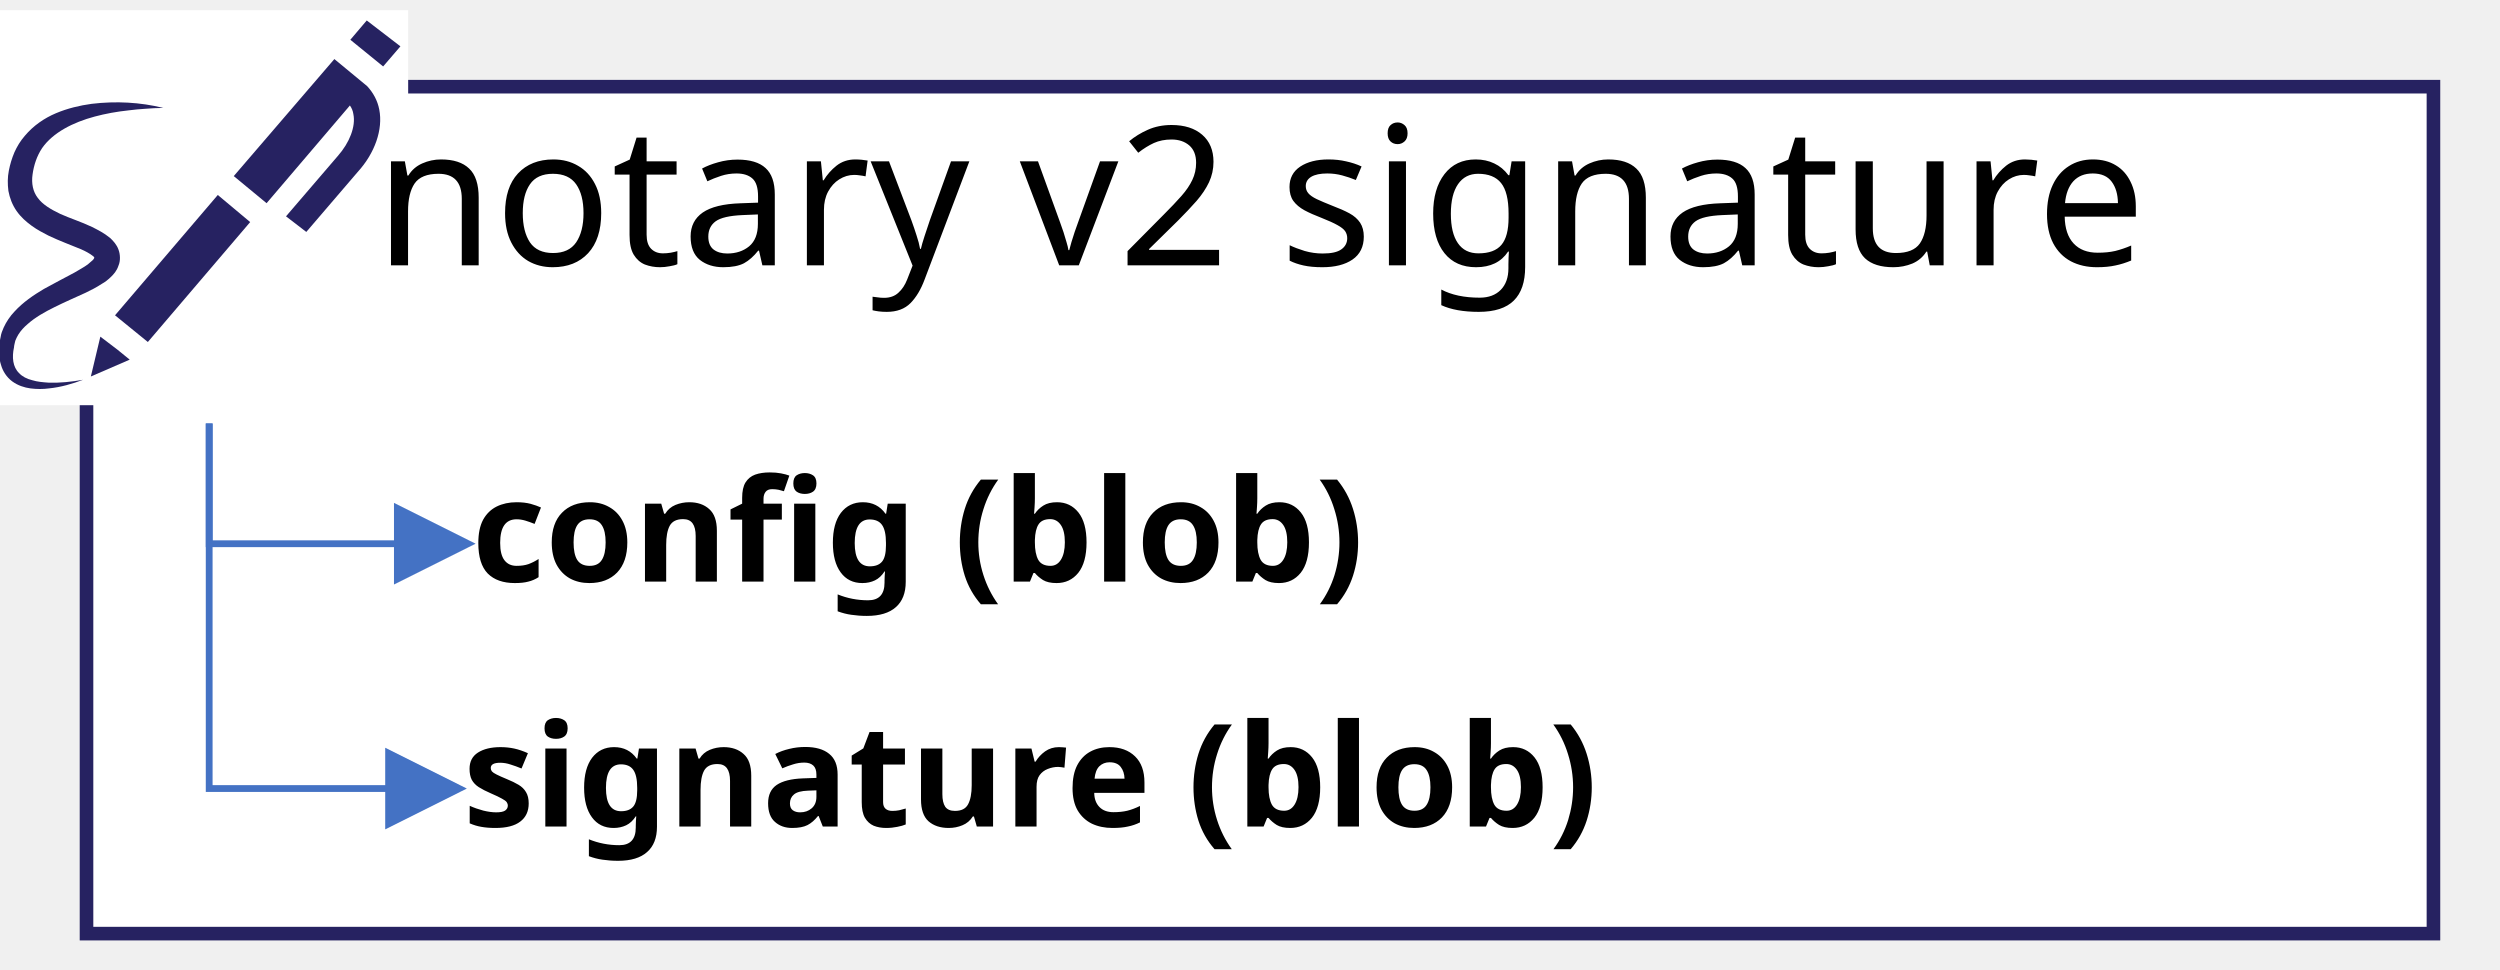
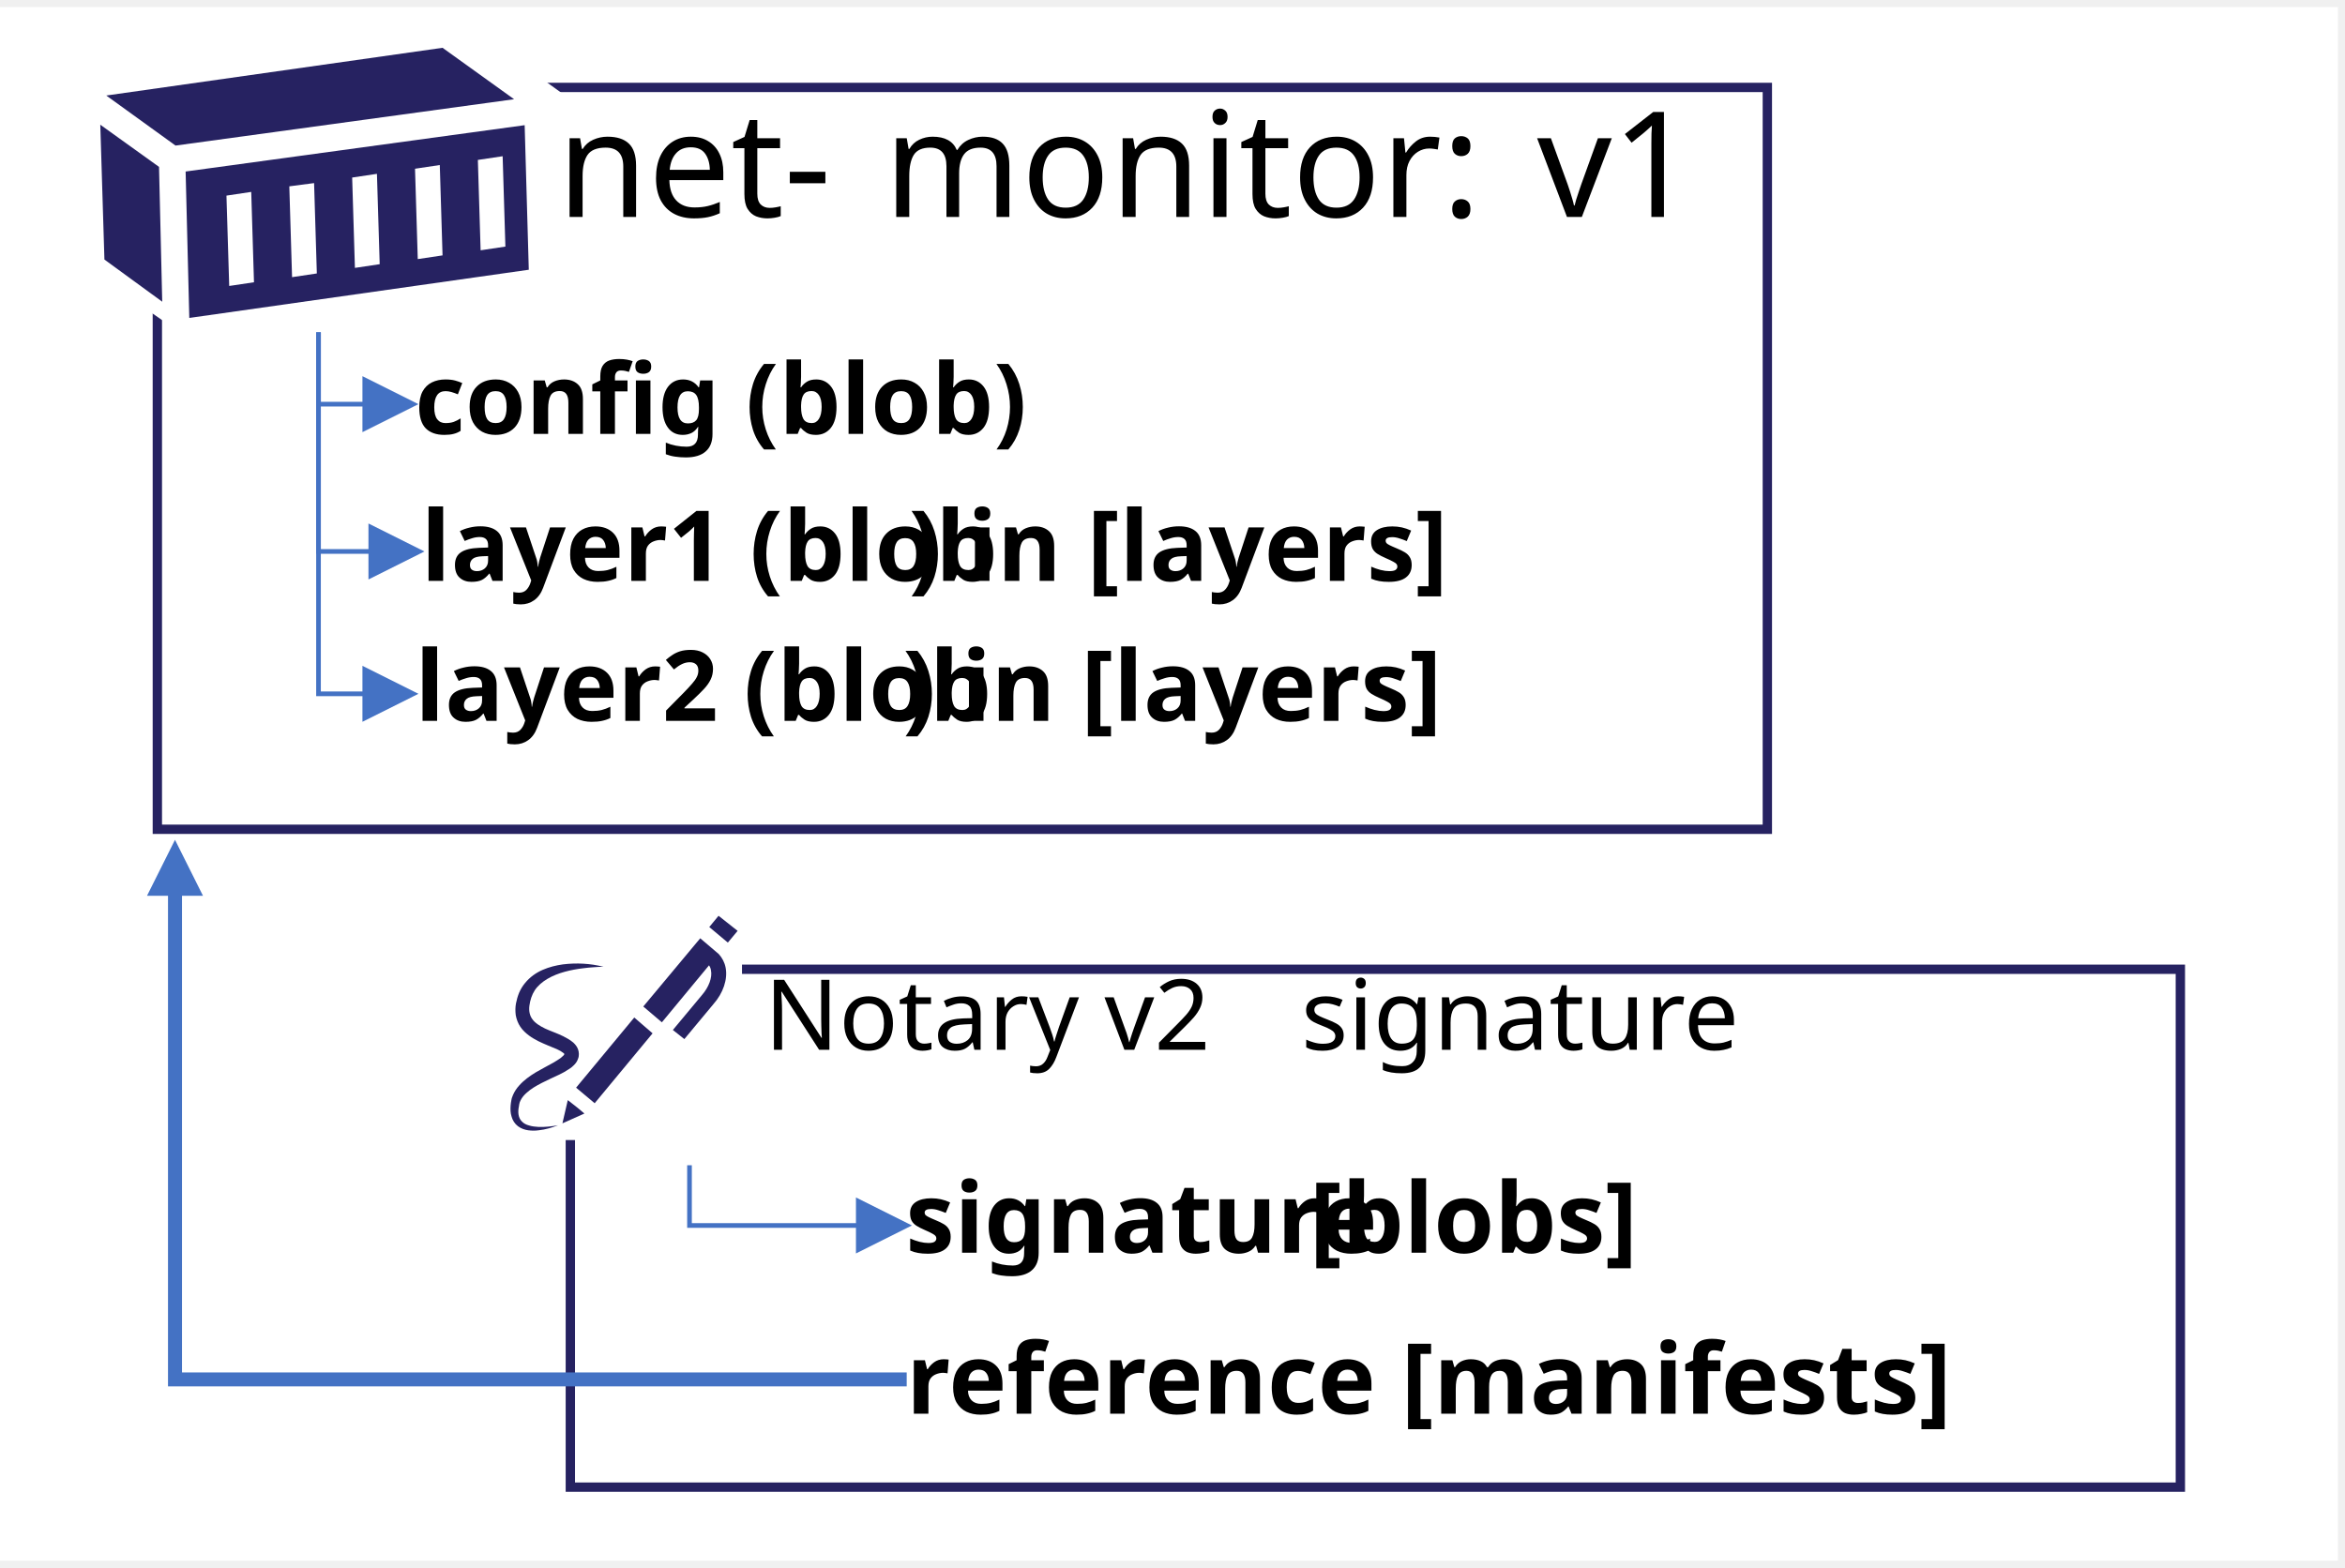
- <svg xmlns="http://www.w3.org/2000/svg" width="245" height="95" overflow="hidden">
+ <svg xmlns="http://www.w3.org/2000/svg" width="335" height="224" overflow="hidden">
  <defs>
    <clipPath id="clip0">
-       <rect x="22" y="574" width="245" height="95" />
+       <rect x="746" y="255" width="335" height="224" />
    </clipPath>
    <clipPath id="clip1">
-       <rect x="22" y="575" width="40" height="40" />
+       <rect x="760" y="259" width="62" height="43" />
    </clipPath>
    <clipPath id="clip2">
-       <rect x="22" y="575" width="40" height="40" />
+       <rect x="760" y="259" width="62" height="43" />
    </clipPath>
    <clipPath id="clip3">
-       <rect x="21" y="575" width="42" height="40" />
+       <rect x="760" y="249" width="62" height="63" />
    </clipPath>
    <clipPath id="clip4">
-       <rect x="21" y="575" width="42" height="40" />
+       <rect x="819" y="385" width="33" height="34" />
    </clipPath>
    <clipPath id="clip5">
-       <rect x="21" y="575" width="41" height="40" />
+       <rect x="819" y="385" width="33" height="34" />
    </clipPath>
    <clipPath id="clip6">
-       <rect x="21" y="575" width="41" height="40" />
+       <rect x="818" y="385" width="35" height="34" />
    </clipPath>
    <clipPath id="clip7">
-       <rect x="21" y="575" width="41" height="40" />
+       <rect x="818" y="385" width="35" height="34" />
    </clipPath>
    <clipPath id="clip8">
-       <rect x="21" y="575" width="41" height="40" />
+       <rect x="818" y="385" width="34" height="34" />
+     </clipPath>
+     <clipPath id="clip9">
+       <rect x="818" y="385" width="34" height="34" />
+     </clipPath>
+     <clipPath id="clip10">
+       <rect x="818" y="385" width="34" height="34" />
+     </clipPath>
+     <clipPath id="clip11">
+       <rect x="818" y="385" width="34" height="34" />
    </clipPath>
  </defs>
-   <g clip-path="url(#clip0)" transform="translate(-22 -574)">
-     <path d="M30.478 582.495 260.478 582.495 260.478 665.495 30.478 665.495Z" stroke="#262261" stroke-width="1.333" stroke-miterlimit="8" fill="#FFFFFF" fill-rule="evenodd" />
+   <g clip-path="url(#clip0)" transform="translate(-746 -255)">
+     <rect x="746" y="256" width="334" height="222" fill="#FFFFFF" />
+     <path d="M768.478 267.493 998.478 267.493 998.478 373.493 768.478 373.493Z" stroke="#262261" stroke-width="1.333" stroke-miterlimit="8" fill="#FFFFFF" fill-rule="evenodd" />
+     <text font-family="Consolas,Consolas_MSFontService,sans-serif" font-weight="400" font-size="21" transform="translate(825.586 286)">net-<tspan font-size="21" x="46.667" y="0">monitor:</tspan>
+       <tspan font-size="21" x="140" y="0">v1</tspan>
+     </text>
+     <path d="M813.349 258.992 826.438 268.436C826.621 276.886 826.793 285.335 826.977 293.785L769.523 300.992 758.031 293.039C757.848 284.424 758.203 274.815 758.031 266.199L813.349 258.992Z" fill="#FFFFFF" fill-rule="evenodd" />
    <g clip-path="url(#clip1)">
      <g clip-path="url(#clip2)">
        <g clip-path="url(#clip3)">
-           <g clip-path="url(#clip4)">
-             <path d="M221.935 324.516 263.226 324.516 263.226 363.226 221.935 363.226Z" fill="#FFFFFF" transform="matrix(1.00067 0 0 1 -200.744 250.484)" />
-             <g clip-path="url(#clip5)">
-               <g clip-path="url(#clip6)">
-                 <g clip-path="url(#clip7)">
-                   <g clip-path="url(#clip8)">
-                     <path d="M23.945 19.799 20.927 17.143 11.348 28.935 14.407 31.551Z" fill="#262261" transform="matrix(1.05141 0 0 1 21.341 575.965)" />
-                     <path d="M11.59 32.315 9.98 31.027 9.095 34.931 12.717 33.281Z" fill="#262261" transform="matrix(1.05141 0 0 1 21.341 575.965)" />
-                     <path d="M33.281 1.932 36.339 4.547 37.949 2.576 34.81 0.04Z" fill="#262261" transform="matrix(1.05141 0 0 1 21.341 575.965)" />
-                     <path d="M27.285 19.236 29.176 20.765 33.965 14.89C35.575 13.039 36.339 10.705 35.977 8.773 35.816 7.888 35.414 7.123 34.85 6.479L31.792 3.823 22.415 15.292 25.474 17.948 33.241 8.371C33.402 8.612 33.522 8.894 33.563 9.216 33.804 10.423 33.2 12.033 32.114 13.32L27.285 19.236Z" fill="#262261" transform="matrix(1.05141 0 0 1 21.341 575.965)" />
-                     <path d="M2.052 31.43C2.133 31.229 2.213 31.027 2.334 30.826 2.576 30.424 2.857 30.102 3.219 29.78 3.904 29.136 4.789 28.613 5.715 28.13 6.64 27.647 7.606 27.204 8.612 26.721 9.095 26.48 9.618 26.198 10.141 25.836 10.423 25.675 10.664 25.474 10.946 25.192 11.228 24.91 11.509 24.588 11.671 24.065 11.872 23.582 11.831 22.938 11.671 22.496 11.509 22.013 11.188 21.651 10.906 21.369 10.302 20.846 9.739 20.564 9.216 20.282 8.169 19.759 7.163 19.437 6.238 18.995 5.352 18.552 4.588 18.069 4.145 17.425 3.702 16.822 3.541 16.017 3.662 15.131 3.783 14.206 4.065 13.32 4.547 12.556 5.554 11.027 7.445 10.021 9.457 9.457 10.463 9.175 11.509 8.974 12.596 8.853 13.119 8.773 13.683 8.733 14.206 8.693 14.729 8.652 15.292 8.612 15.856 8.612 13.683 8.049 11.429 7.928 9.175 8.21 8.049 8.371 6.922 8.652 5.835 9.135 4.749 9.618 3.743 10.342 2.938 11.348 2.535 11.831 2.213 12.395 1.972 12.958 1.73 13.562 1.569 14.125 1.449 14.769 1.328 15.413 1.328 16.057 1.409 16.741 1.529 17.425 1.771 18.109 2.173 18.713 2.576 19.317 3.058 19.759 3.582 20.162 4.105 20.564 4.628 20.846 5.151 21.128 6.197 21.651 7.244 22.053 8.169 22.456 8.612 22.657 9.014 22.898 9.256 23.099 9.377 23.18 9.417 23.261 9.417 23.301 9.417 23.341 9.417 23.301 9.417 23.301 9.417 23.301 9.377 23.421 9.256 23.542 9.135 23.663 8.974 23.784 8.813 23.945 8.451 24.226 8.008 24.468 7.566 24.749 6.64 25.273 5.674 25.796 4.708 26.359 3.743 26.963 2.777 27.647 1.972 28.573 1.569 29.015 1.207 29.579 0.966 30.142 0.845 30.424 0.724 30.746 0.684 31.068 0.604 31.39 0.604 31.671 0.563 31.953 0.523 32.557 0.523 33.16 0.724 33.804 0.885 34.408 1.248 35.011 1.771 35.414 2.294 35.816 2.897 36.017 3.461 36.098 4.065 36.178 4.628 36.178 5.191 36.098 6.318 35.977 7.364 35.655 8.371 35.253 7.284 35.454 6.197 35.575 5.151 35.535 4.628 35.494 4.105 35.454 3.622 35.293 3.139 35.172 2.696 34.931 2.415 34.609 1.811 34.005 1.73 33.039 1.932 32.074 1.932 31.913 2.012 31.631 2.052 31.43Z" fill="#262261" transform="matrix(1.05141 0 0 1 21.341 575.965)" />
+           <path d="M61.541 43.911 60.951 23.463 12.518 30.017 13.042 50.727 61.541 43.911ZM57.806 27.854 58.199 40.634 54.66 41.159 54.266 28.378 57.806 27.854ZM48.827 29.099 49.22 41.88 45.681 42.404 45.288 29.624 48.827 29.099ZM39.848 30.345 40.241 43.125 36.702 43.649 36.309 30.869 39.848 30.345ZM30.869 31.655 31.262 44.435 27.723 44.96 27.33 32.114 30.869 31.655ZM21.89 32.901 22.283 45.681 18.744 46.205 18.351 33.425 21.89 32.901Z" fill="#262261" transform="matrix(1 0 0 1.01021 760 249.184)" />
+           <path d="M0.918 42.469 9.175 48.433 8.717 29.361 0.328 23.398Z" fill="#262261" transform="matrix(1 0 0 1.01021 760 249.184)" />
+           <path d="M59.444 19.793 49.22 12.518 1.18 19.268 11.076 26.347Z" fill="#262261" transform="matrix(1 0 0 1.01021 760 249.184)" />
+         </g>
+       </g>
+     </g>
+     <text font-family="Calibri,Calibri_MSFontService,sans-serif" font-weight="700" font-size="14" transform="translate(806.131 338)">layer1 (blob<tspan font-size="14" x="69.667" y="0">) in [layers]</tspan>
+       <tspan font-size="14" x="-0.86" y="20">layer2 (blob</tspan>
+       <tspan font-size="14" x="68.807" y="20">) in [layers]</tspan>
+     </text>
+     <path d="M799.97 334.132 791.167 334.132 791.167 302.5 791.833 302.5 791.833 333.798 791.5 333.465 799.97 333.465ZM798.637 329.798 806.637 333.798 798.637 337.798Z" fill="#4472C4" />
+     <path d="M799.11 354.47 791.167 354.47 791.167 302.5 791.833 302.5 791.833 354.136 791.5 353.803 799.11 353.803ZM797.777 350.136 805.777 354.136 797.777 358.136Z" fill="#4472C4" />
+     <text font-family="Calibri,Calibri_MSFontService,sans-serif" font-weight="700" font-size="14" transform="translate(805.271 317)">config (blob)</text>
+     <path d="M799.11 313.083 791.167 313.083 791.167 302.5 791.833 302.5 791.833 312.749 791.5 312.416 799.11 312.416ZM797.777 308.749 805.777 312.749 797.777 316.749Z" fill="#4472C4" />
+     <path d="M827.478 393.495 1057.48 393.495 1057.48 467.495 827.478 467.495Z" stroke="#262261" stroke-width="1.333" stroke-miterlimit="8" fill="#FFFFFF" fill-rule="evenodd" />
+     <g clip-path="url(#clip4)">
+       <g clip-path="url(#clip5)">
+         <g clip-path="url(#clip6)">
+           <g clip-path="url(#clip7)">
+             <path d="M183.22 267.906 217.307 267.906 217.307 299.862 183.22 299.862Z" fill="#FFFFFF" transform="matrix(1 0 0 1.02961 635.237 109.161)" />
+             <g clip-path="url(#clip8)">
+               <g clip-path="url(#clip9)">
+                 <g clip-path="url(#clip10)">
+                   <g clip-path="url(#clip11)">
+                     <path d="M20.353 16.83 17.788 14.572 9.646 24.594 12.246 26.818Z" fill="#262261" transform="matrix(1.02048 0 0 1 818.456 385.82)" />
+                     <path d="M9.851 27.468 8.483 26.373 7.731 29.691 10.809 28.289Z" fill="#262261" transform="matrix(1.02048 0 0 1 818.456 385.82)" />
+                     <path d="M28.289 1.642 30.889 3.865 32.257 2.189 29.589 0.034Z" fill="#262261" transform="matrix(1.02048 0 0 1 818.456 385.82)" />
+                     <path d="M23.192 16.351 24.8 17.651 28.87 12.656C30.239 11.083 30.889 9.099 30.581 7.457 30.444 6.704 30.102 6.055 29.623 5.507L27.023 3.25 19.053 12.998 21.653 15.256 28.255 7.115C28.392 7.32 28.494 7.56 28.528 7.833 28.733 8.86 28.22 10.228 27.297 11.322L23.192 16.351Z" fill="#262261" transform="matrix(1.02048 0 0 1 818.456 385.82)" />
+                     <path d="M1.745 26.715C1.813 26.544 1.881 26.373 1.984 26.202 2.189 25.86 2.429 25.587 2.737 25.313 3.318 24.766 4.071 24.321 4.857 23.91 5.644 23.5 6.465 23.124 7.32 22.713 7.731 22.508 8.175 22.268 8.62 21.96 8.86 21.824 9.065 21.653 9.304 21.413 9.544 21.174 9.783 20.9 9.92 20.456 10.091 20.045 10.057 19.498 9.92 19.122 9.783 18.711 9.509 18.403 9.27 18.164 8.757 17.719 8.278 17.48 7.833 17.24 6.944 16.795 6.089 16.522 5.302 16.145 4.549 15.769 3.9 15.359 3.523 14.811 3.147 14.298 3.01 13.614 3.113 12.862 3.215 12.075 3.455 11.322 3.865 10.672 4.721 9.373 6.328 8.517 8.039 8.039 8.894 7.799 9.783 7.628 10.707 7.525 11.151 7.457 11.63 7.423 12.075 7.389 12.52 7.354 12.998 7.32 13.477 7.32 11.63 6.841 9.715 6.739 7.799 6.978 6.841 7.115 5.884 7.354 4.96 7.765 4.036 8.175 3.181 8.791 2.497 9.646 2.155 10.057 1.881 10.536 1.676 11.014 1.471 11.528 1.334 12.007 1.231 12.554 1.129 13.101 1.129 13.648 1.197 14.23 1.3 14.811 1.505 15.393 1.847 15.906 2.189 16.419 2.6 16.795 3.044 17.137 3.489 17.48 3.934 17.719 4.378 17.959 5.268 18.403 6.157 18.745 6.944 19.087 7.32 19.258 7.662 19.463 7.867 19.635 7.97 19.703 8.004 19.771 8.004 19.805 8.004 19.84 8.004 19.805 8.004 19.805 8.004 19.805 7.97 19.908 7.867 20.011 7.765 20.113 7.628 20.216 7.491 20.353 7.183 20.592 6.807 20.797 6.431 21.037 5.644 21.482 4.823 21.926 4.002 22.405 3.181 22.918 2.36 23.5 1.676 24.287 1.334 24.663 1.026 25.142 0.821 25.621 0.718 25.86 0.616 26.134 0.582 26.407 0.513 26.681 0.513 26.921 0.479 27.16 0.445 27.673 0.445 28.186 0.616 28.733 0.753 29.247 1.06 29.76 1.505 30.102 1.95 30.444 2.463 30.615 2.942 30.683 3.455 30.752 3.934 30.752 4.413 30.683 5.37 30.581 6.26 30.307 7.115 29.965 6.191 30.136 5.268 30.239 4.378 30.204 3.934 30.17 3.489 30.136 3.079 29.999 2.668 29.896 2.292 29.691 2.052 29.418 1.539 28.905 1.471 28.084 1.642 27.263 1.642 27.126 1.71 26.886 1.745 26.715Z" fill="#262261" transform="matrix(1.02048 0 0 1 818.456 385.82)" />
                  </g>
                </g>
              </g>
            </g>
          </g>
        </g>
      </g>
    </g>
-     <text font-family="Consolas,Consolas_MSFontService,sans-serif" font-weight="400" font-size="19" transform="translate(58.7074 600)">notary v2 signature<tspan font-family="Calibri,Calibri_MSFontService,sans-serif" font-weight="700" font-size="14" x="9.543" y="31">config (blob)</tspan>
-       <tspan font-family="Calibri,Calibri_MSFontService,sans-serif" font-weight="700" font-size="14" x="8.683" y="55">signature (blob)</tspan>
+     <text font-family="Consolas,Consolas_MSFontService,sans-serif" font-weight="400" font-size="14" transform="translate(855.205 405)">Notary v2 <tspan font-size="14" x="76.667" y="0">signature</tspan>
+       <tspan font-family="Calibri,Calibri_MSFontService,sans-serif" font-weight="700" font-size="14" x="20.184" y="29">signature </tspan>
+       <tspan font-family="Calibri,Calibri_MSFontService,sans-serif" font-weight="700" font-size="14" x="77.85" y="29">[blobs]</tspan>
    </text>
-     <path d="M61.943 627.617 42.167 627.617 42.167 615.5 42.833 615.5 42.833 627.283 42.5 626.95 61.943 626.95ZM60.61 623.283 68.61 627.283 60.61 631.283Z" fill="#4472C4" />
-     <path d="M61.084 651.612 42.167 651.612 42.167 615.5 42.833 615.5 42.833 651.278 42.5 650.945 61.084 650.945ZM59.75 647.278 67.75 651.278 59.75 655.278Z" fill="#4472C4" />
+     <path d="M869.612 430.438 844.167 430.438 844.167 421.5 844.833 421.5 844.833 430.104 844.5 429.771 869.612 429.771ZM868.279 426.104 876.279 430.104 868.279 434.104Z" fill="#4472C4" />
+     <text font-family="Calibri,Calibri_MSFontService,sans-serif" font-weight="700" font-size="14" transform="translate(875.458 457)">reference [manifests]</text>
+     <path d="M875.53 453.1 770 453.1 770 381.667 772 381.667 772 452.1 771 451.1 875.53 451.1ZM767 383 771 375 775 383Z" fill="#4472C4" />
  </g>
</svg>
